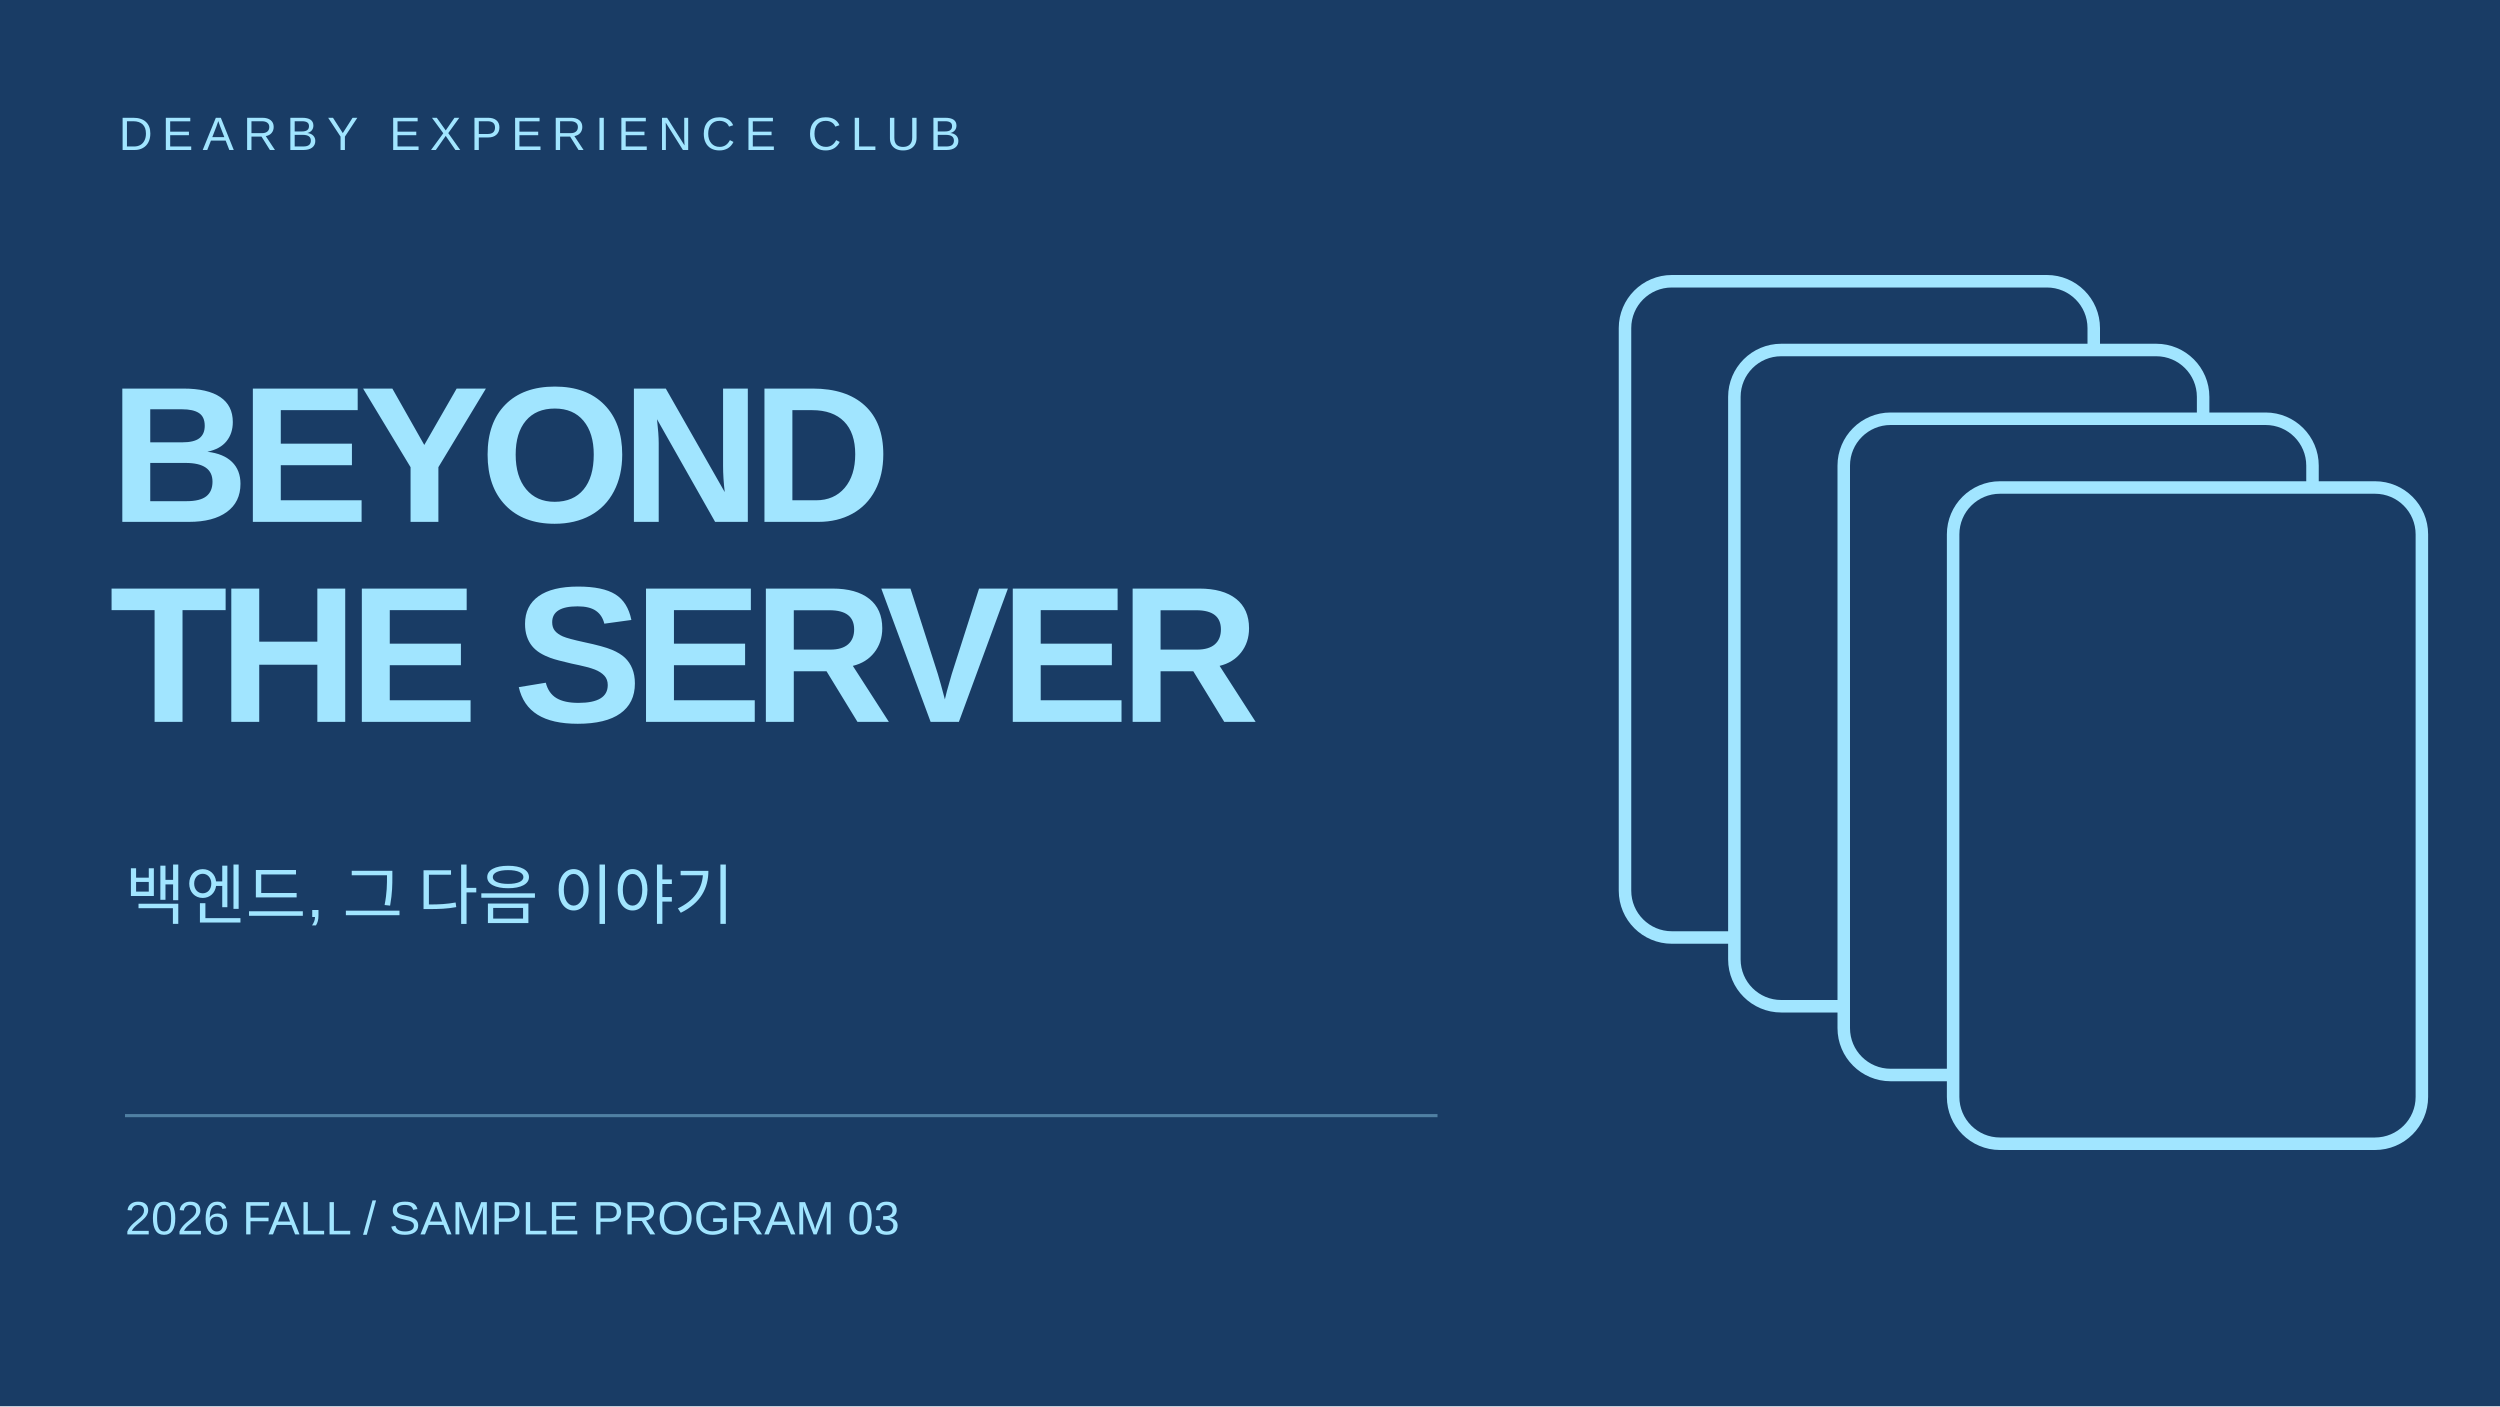
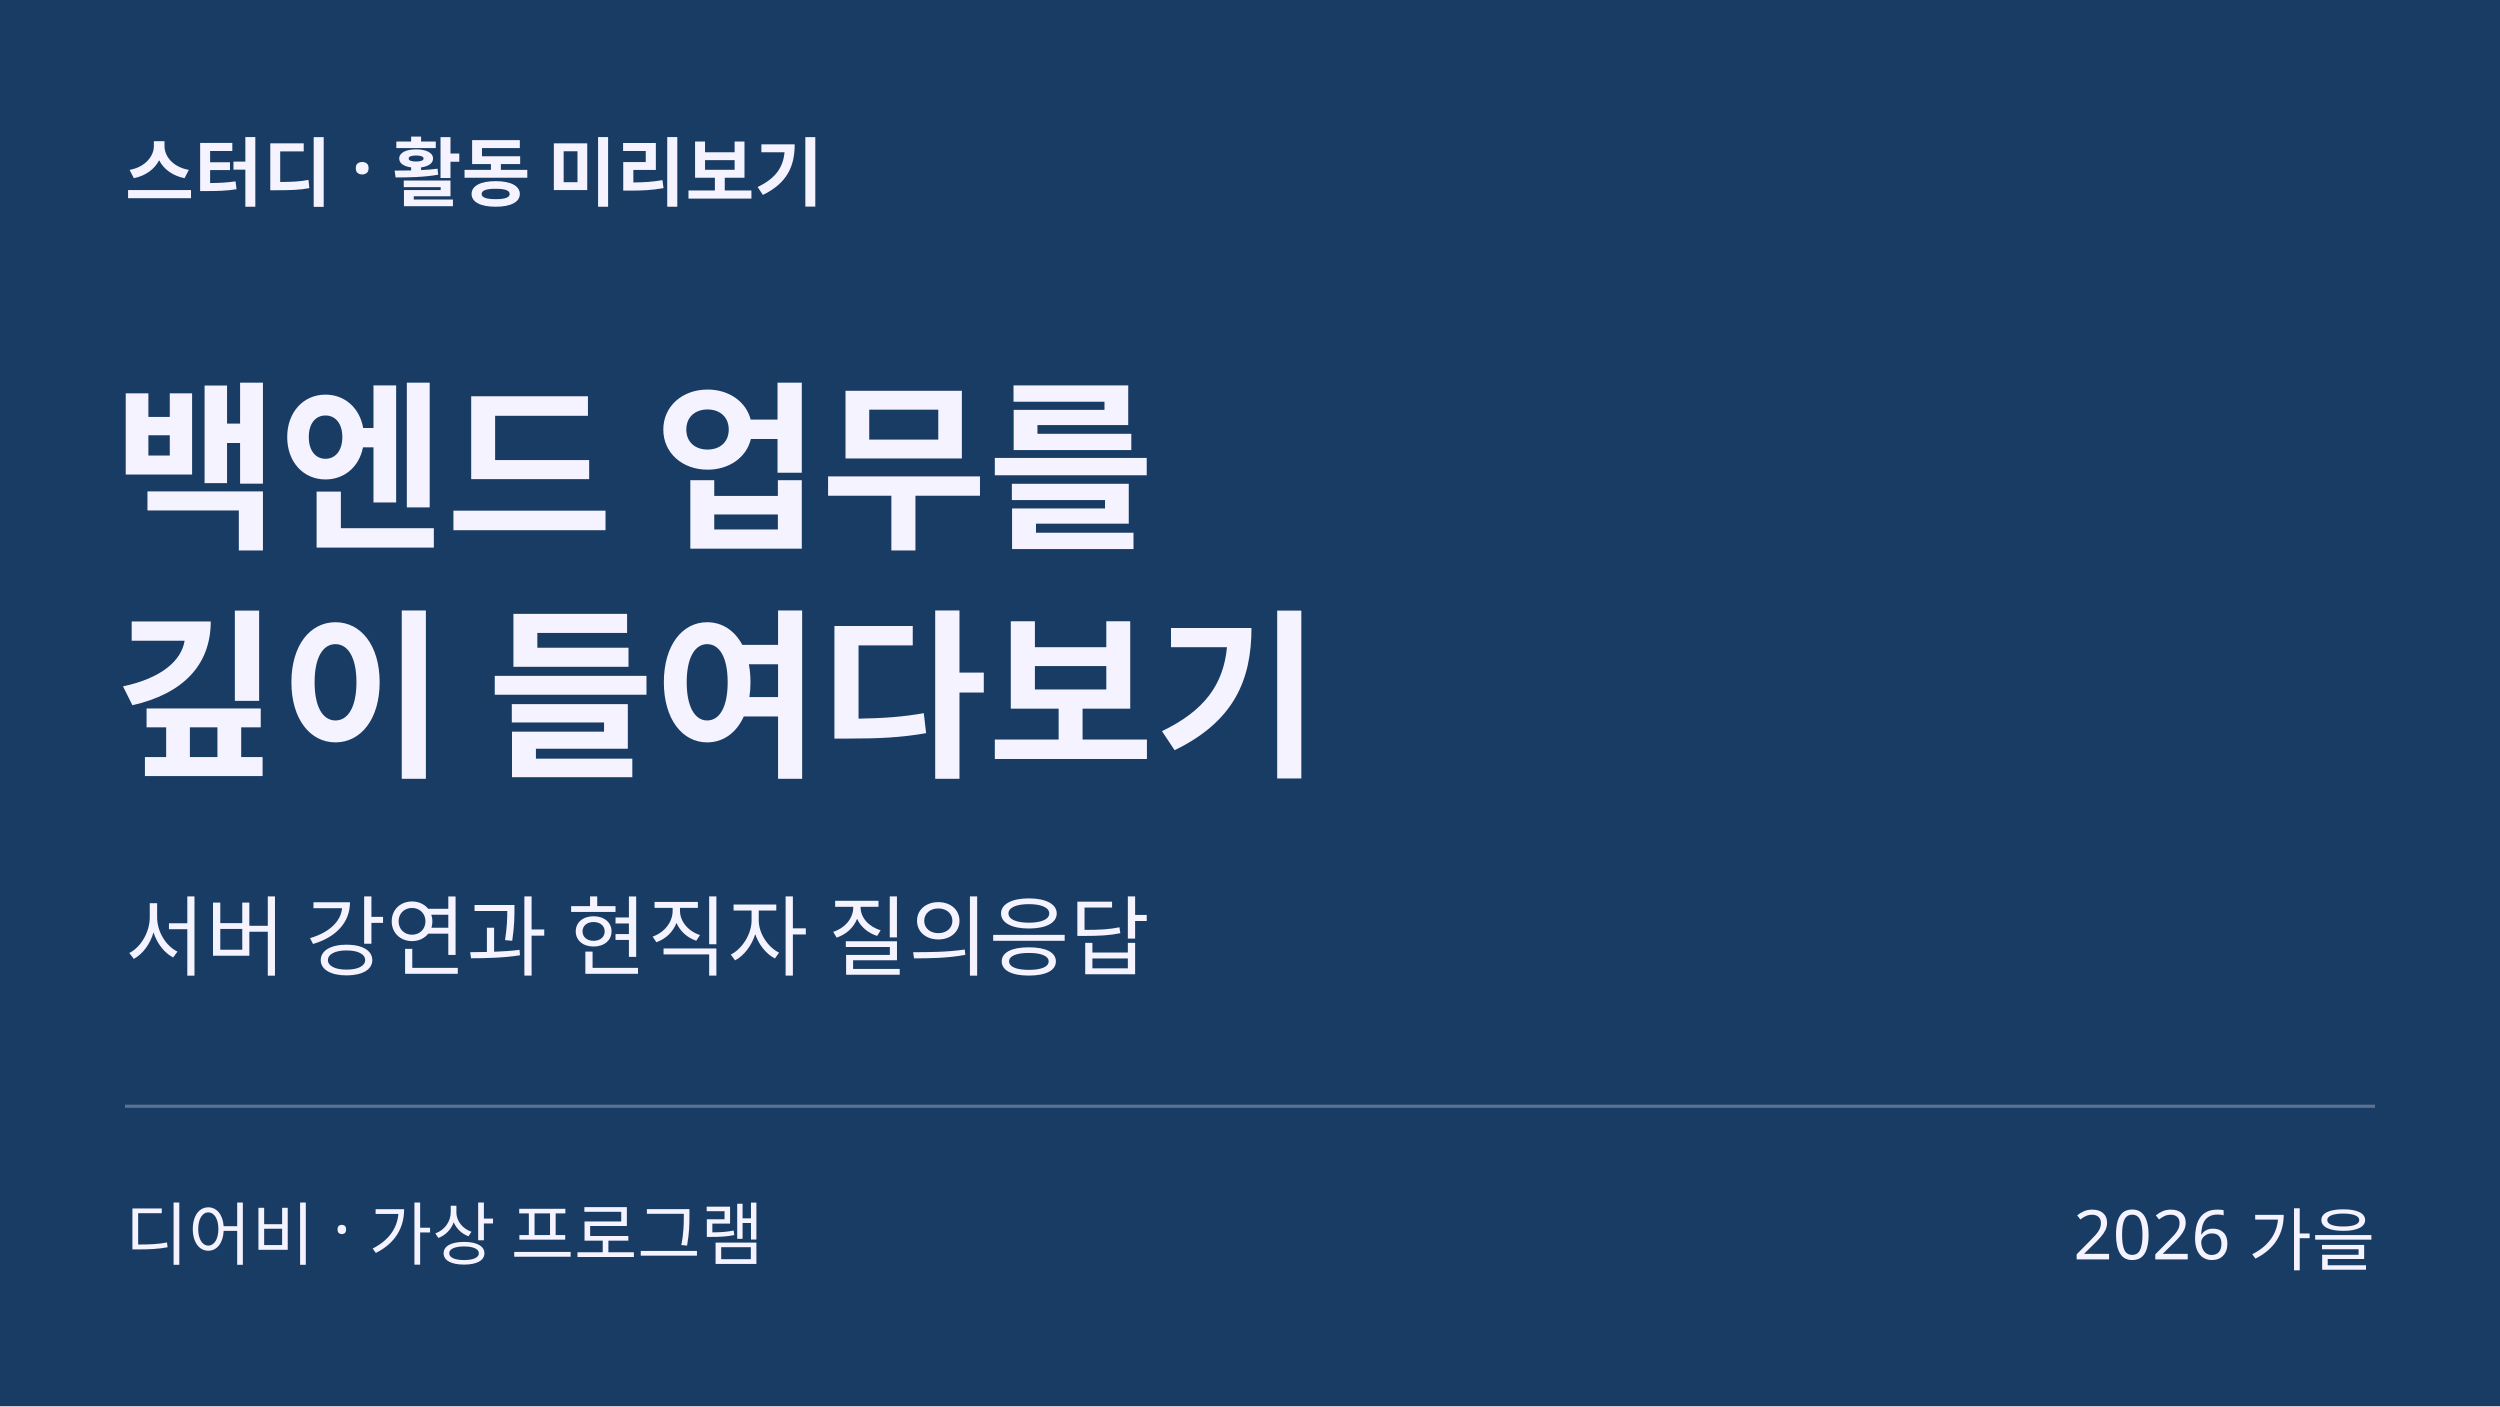
<svg xmlns="http://www.w3.org/2000/svg" width="800" height="450" viewBox="0 0 800 450">
  <rect width="800" height="450" fill="#193c65" />
-   <rect x="520" y="90" width="150" height="210" rx="15" fill="#193c65" stroke="#a1e5ff" stroke-width="4" />
-   <rect x="555" y="112" width="150" height="210" rx="15" fill="#193c65" stroke="#a1e5ff" stroke-width="4" />
-   <rect x="590" y="134" width="150" height="210" rx="15" fill="#193c65" stroke="#a1e5ff" stroke-width="4" />
-   <rect x="625" y="156" width="150" height="210" rx="15" fill="#193c65" stroke="#a1e5ff" stroke-width="4" />
-   <g fill="#a1e5ff" font-family="Arial,sans-serif">
-     <text x="38" y="48" font-size="15" letter-spacing="3">DEARBY EXPERIENCE CLUB</text>
-     <text x="35" y="167" font-size="62" font-weight="900" letter-spacing="-3">BEYOND</text>
-     <text x="35" y="231" font-size="62" font-weight="900" letter-spacing="-3">THE SERVER</text>
-     <text x="40" y="294" font-size="21">백엔드, 그 다음 이야기</text>
-     <path d="M40 357h420" stroke="#a1e5ff" opacity=".4" />
-     <text x="40" y="395" font-size="15">2026 FALL   /   SAMPLE PROGRAM 03</text>
+   <circle cx="744" cy="82" r="96" fill="#193c65" opacity=".08" />
+   <g fill="#f5f3ff" font-family="Apple SD Gothic Neo,Malgun Gothic,sans-serif">
+     <text x="40" y="64" font-size="24" font-weight="600">스터디 · 활동 미리보기</text>
+     <text x="36" y="171" font-size="58" font-weight="800">백엔드 업무를</text>
+     <text x="36" y="244" font-size="58" font-weight="800">깊이 들여다보기</text>
+     <text x="40" y="310" font-size="28">서버 강연과 현직자 질의응답</text>
+     <path d="M40 354h720" stroke="#f5f3ff" opacity=".3" />
+     <text x="40" y="403" font-size="22">디어비 · 가상 프로그램</text>
+     <text x="760" y="403" font-size="22" text-anchor="end">2026 가을</text>
  </g>
</svg>
